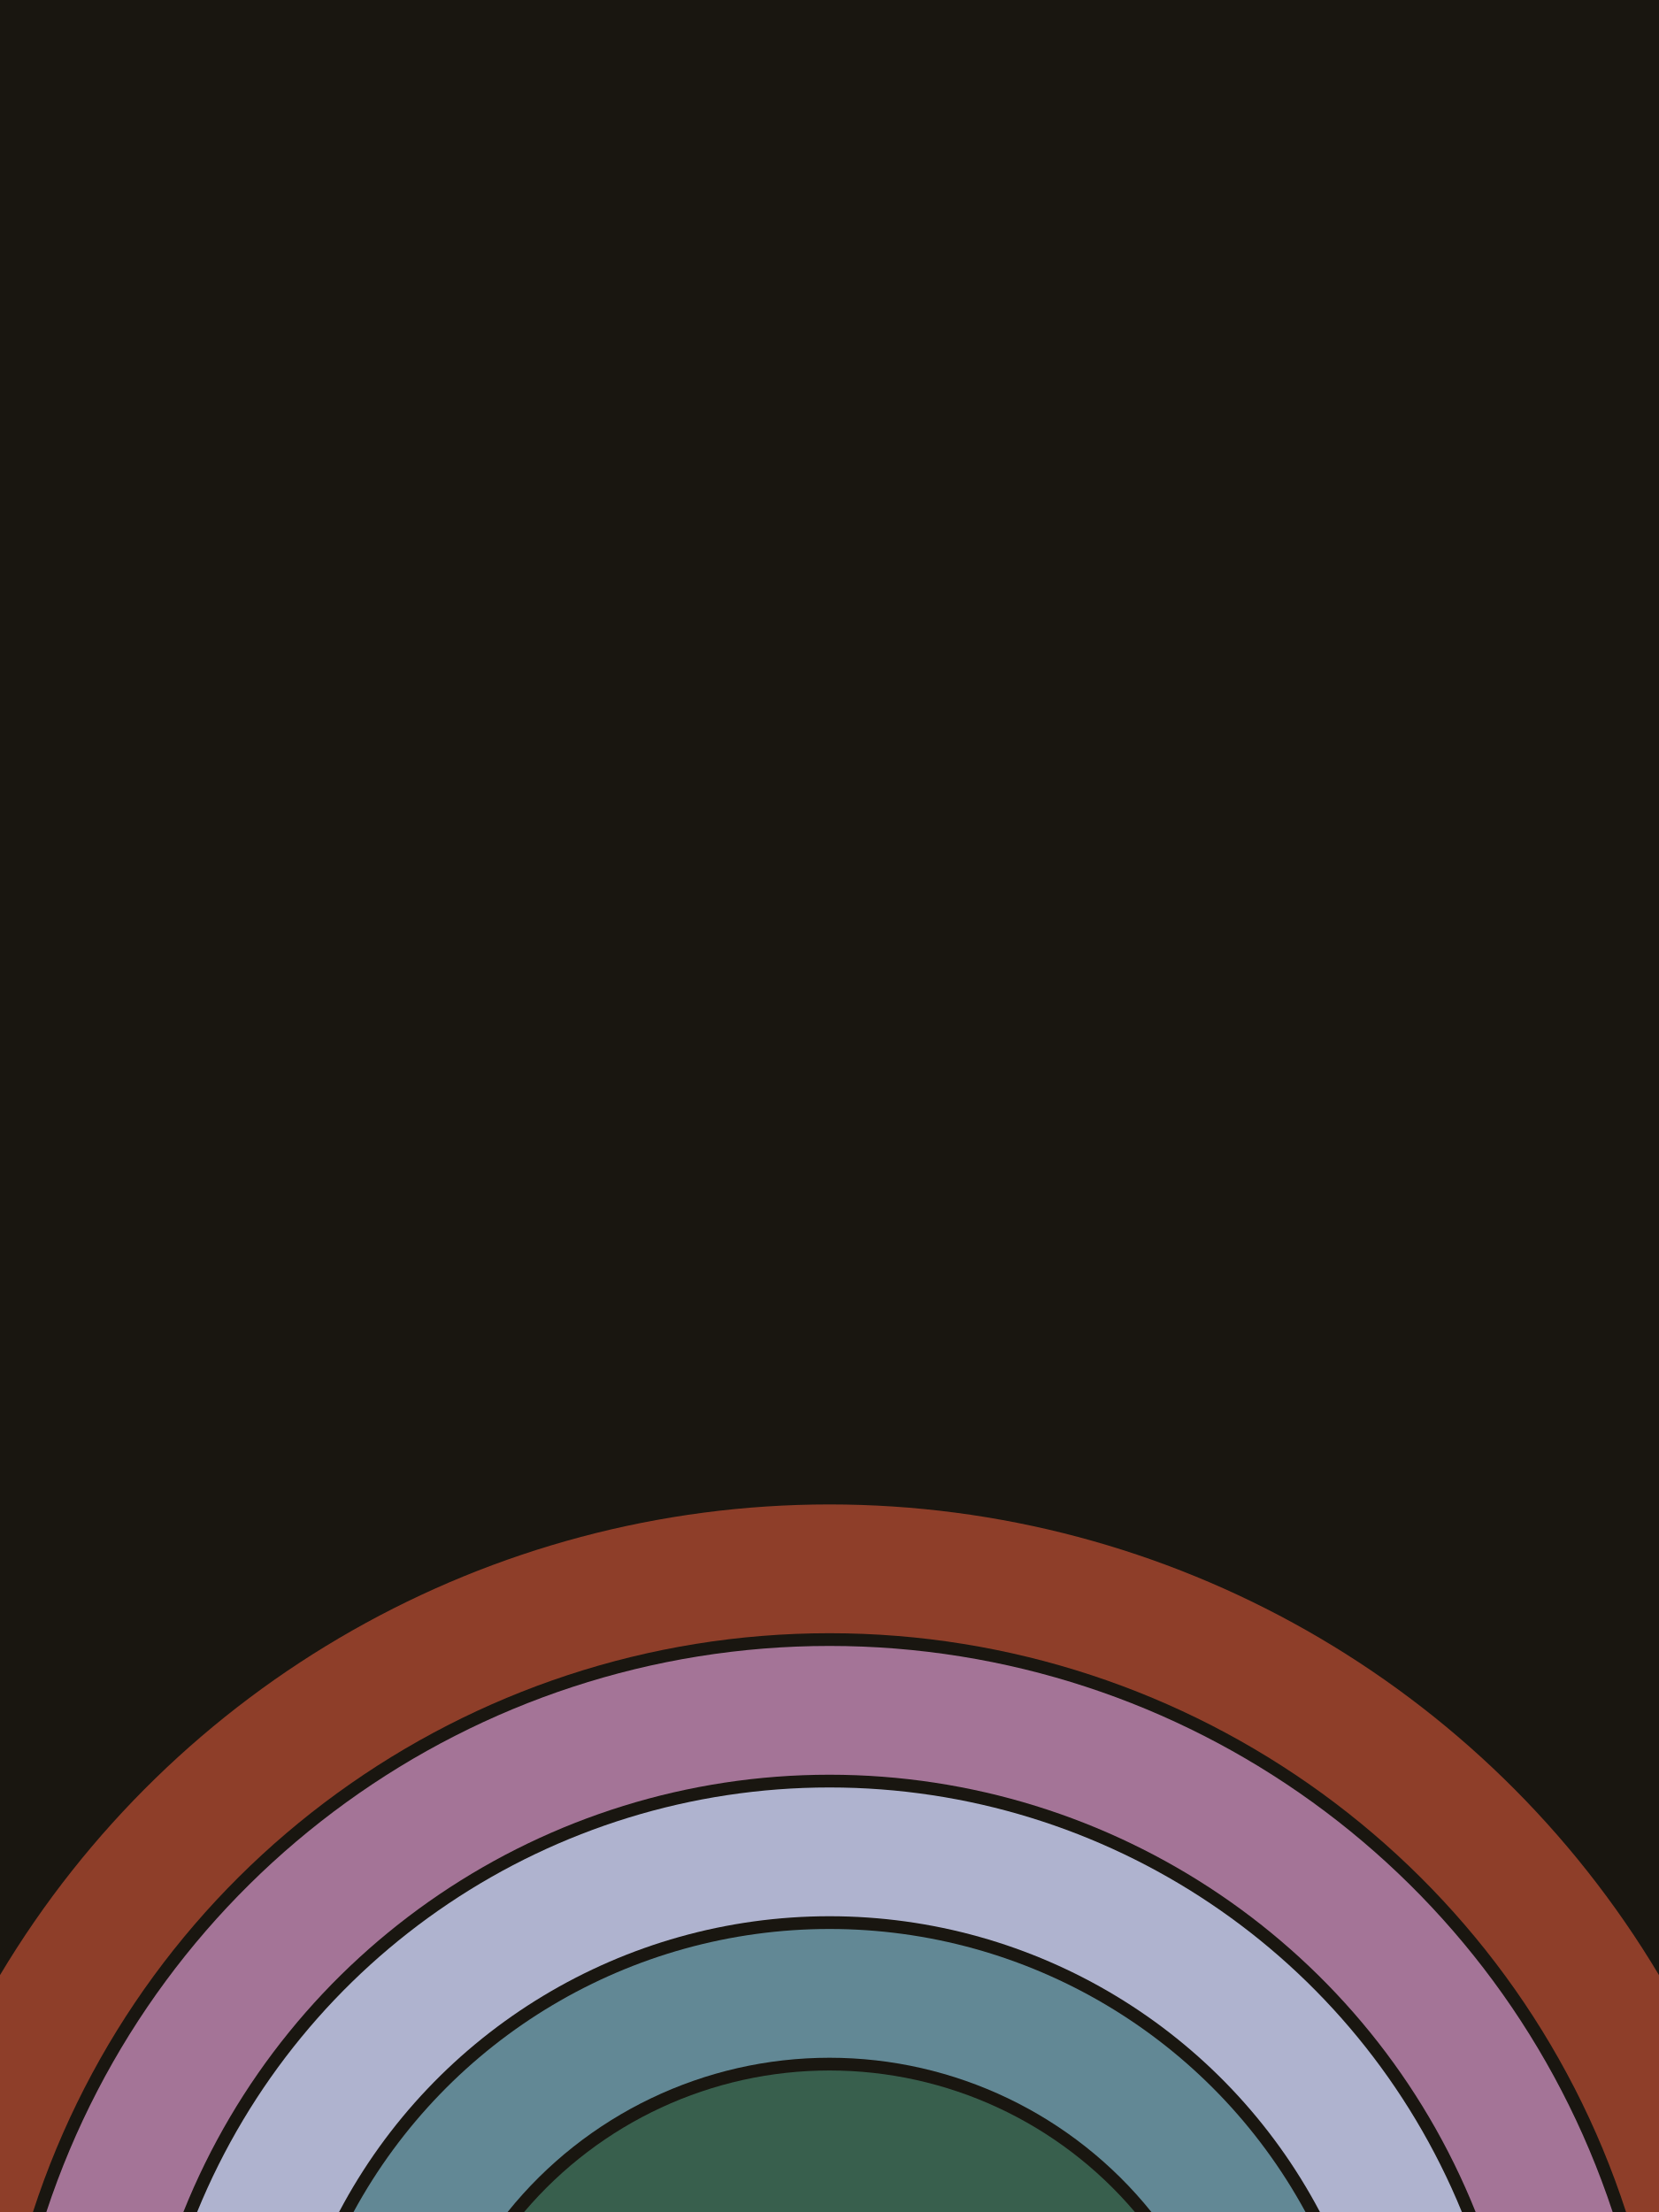
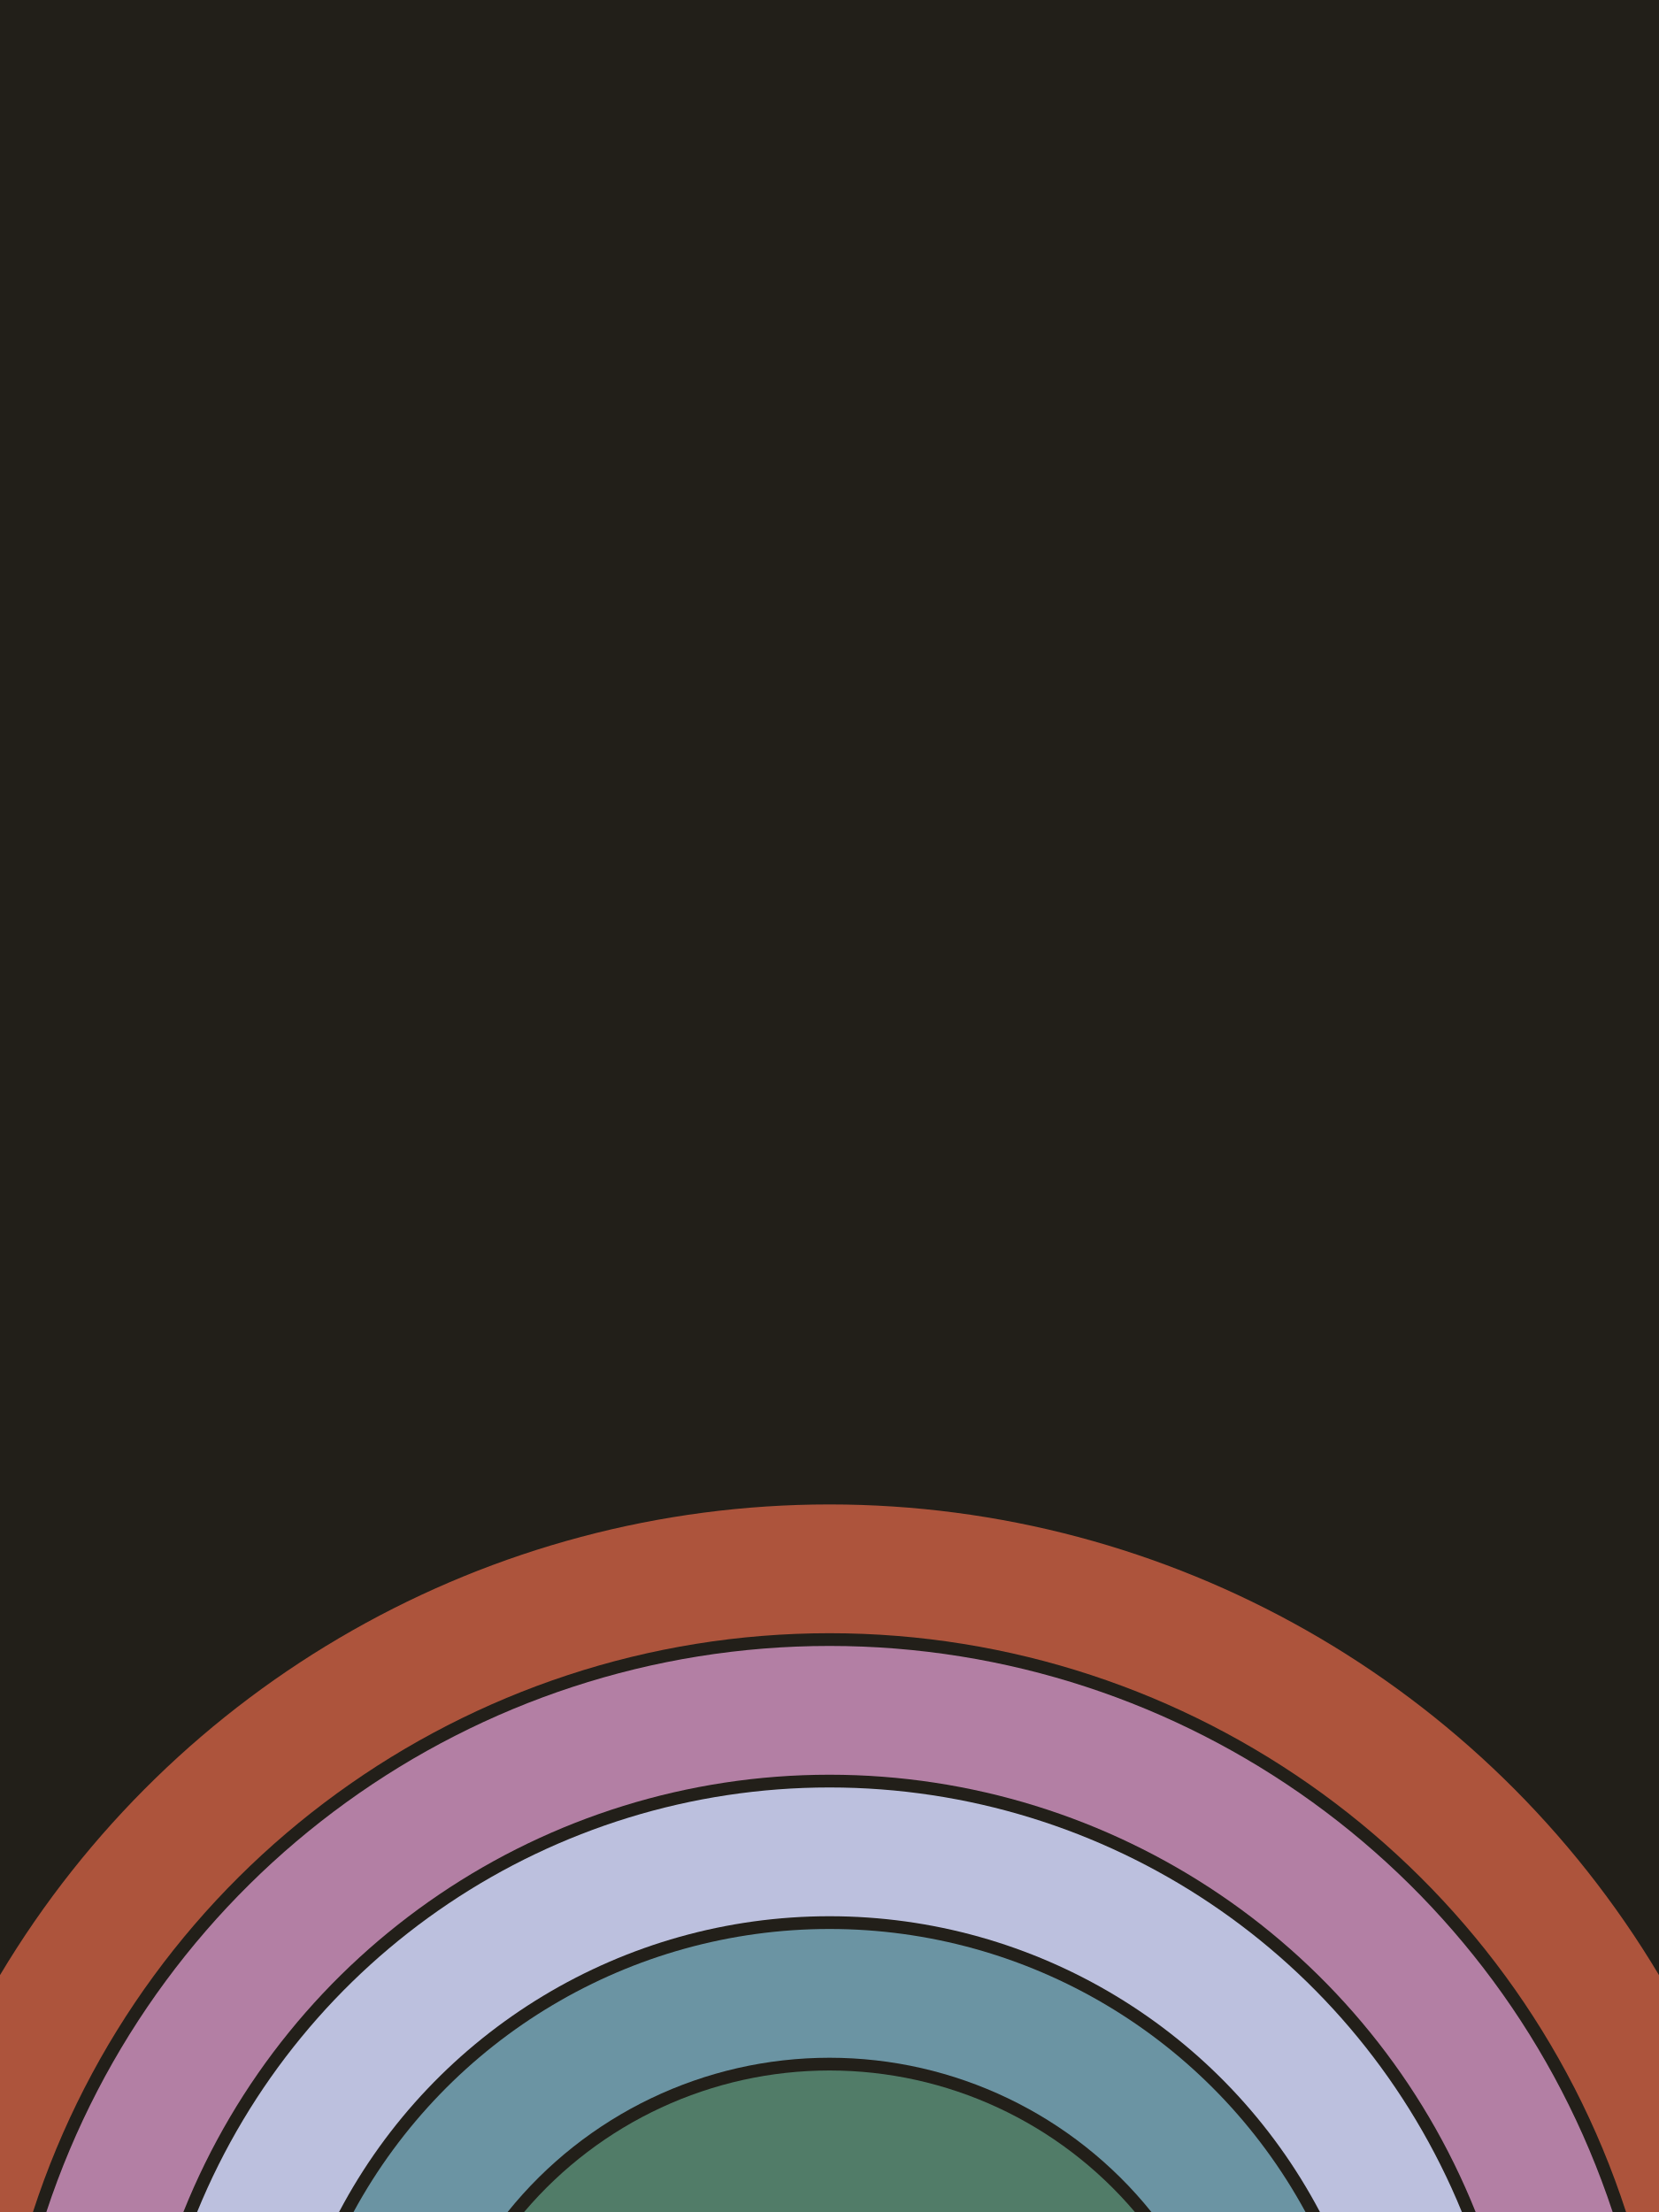
<svg xmlns="http://www.w3.org/2000/svg" width="2064" height="2752" viewBox="0 0 2064 2752">
-   <rect width="2064" height="2752" fill="#191610" />
-   <path d="M0 2752L0 2457.27A1202.18 1202.18 0 0 1 1032 1871.7A1202.18 1202.18 0 0 1 2064 2457.27L2064 2752Z" fill="#8e3e29" />
-   <path d="M40.99 2752A1041.97 1041.97 0 0 1 1032 2031.91A1041.97 1041.97 0 0 1 2023.01 2752Z" fill="#191610" />
-   <path d="M57.67 2752A1026.12 1026.12 0 0 1 1032 2047.76A1026.12 1026.12 0 0 1 2006.33 2752Z" fill="#a47497" />
-   <path d="M228.14 2752A865.91 865.91 0 0 1 1032 2207.97A865.91 865.91 0 0 1 1835.86 2752Z" fill="#191610" />
-   <path d="M245.24 2752A850.06 850.06 0 0 1 1032 2223.82A850.06 850.06 0 0 1 1818.76 2752Z" fill="#afb3cf" />
-   <path d="M421.84 2752A689.85 689.85 0 0 1 1032 2384.03A689.85 689.85 0 0 1 1642.16 2752Z" fill="#191610" />
-   <path d="M439.83 2752A674 674 0 0 1 1032 2399.88A674 674 0 0 1 1624.17 2752Z" fill="#628895" />
-   <path d="M631.53 2752A513.79 513.79 0 0 1 1032 2560.09A513.79 513.79 0 0 1 1432.47 2752Z" fill="#191610" />
-   <path d="M652.08 2752A497.94 497.94 0 0 1 1032 2575.94A497.94 497.94 0 0 1 1411.92 2752Z" fill="#385f4d" />
+   <rect width="2064" height="2752" fill="#221f19" />
+   <path d="M0 2752L0 2457.27A1202.18 1202.18 0 0 1 1032 1871.7A1202.18 1202.18 0 0 1 2064 2457.27L2064 2752Z" fill="#ad543c" />
+   <path d="M40.99 2752A1041.97 1041.97 0 0 1 1032 2031.91A1041.97 1041.97 0 0 1 2023.01 2752Z" fill="#221f19" />
+   <path d="M57.67 2752A1026.12 1026.12 0 0 1 1032 2047.76A1026.12 1026.12 0 0 1 2006.33 2752Z" fill="#b37fa4" />
+   <path d="M228.14 2752A865.91 865.91 0 0 1 1032 2207.97A865.91 865.91 0 0 1 1835.86 2752Z" fill="#221f19" />
+   <path d="M245.24 2752A850.06 850.06 0 0 1 1032 2223.82A850.06 850.06 0 0 1 1818.76 2752Z" fill="#bcc0de" />
+   <path d="M421.84 2752A689.85 689.85 0 0 1 1032 2384.03A689.85 689.85 0 0 1 1642.16 2752Z" fill="#221f19" />
+   <path d="M439.83 2752A674 674 0 0 1 1032 2399.88A674 674 0 0 1 1624.17 2752Z" fill="#6b94a3" />
+   <path d="M631.53 2752A513.79 513.79 0 0 1 1032 2560.09A513.79 513.79 0 0 1 1432.47 2752Z" fill="#221f19" />
+   <path d="M652.08 2752A497.94 497.94 0 0 1 1032 2575.94A497.94 497.94 0 0 1 1411.92 2752Z" fill="#517c68" />
</svg>
